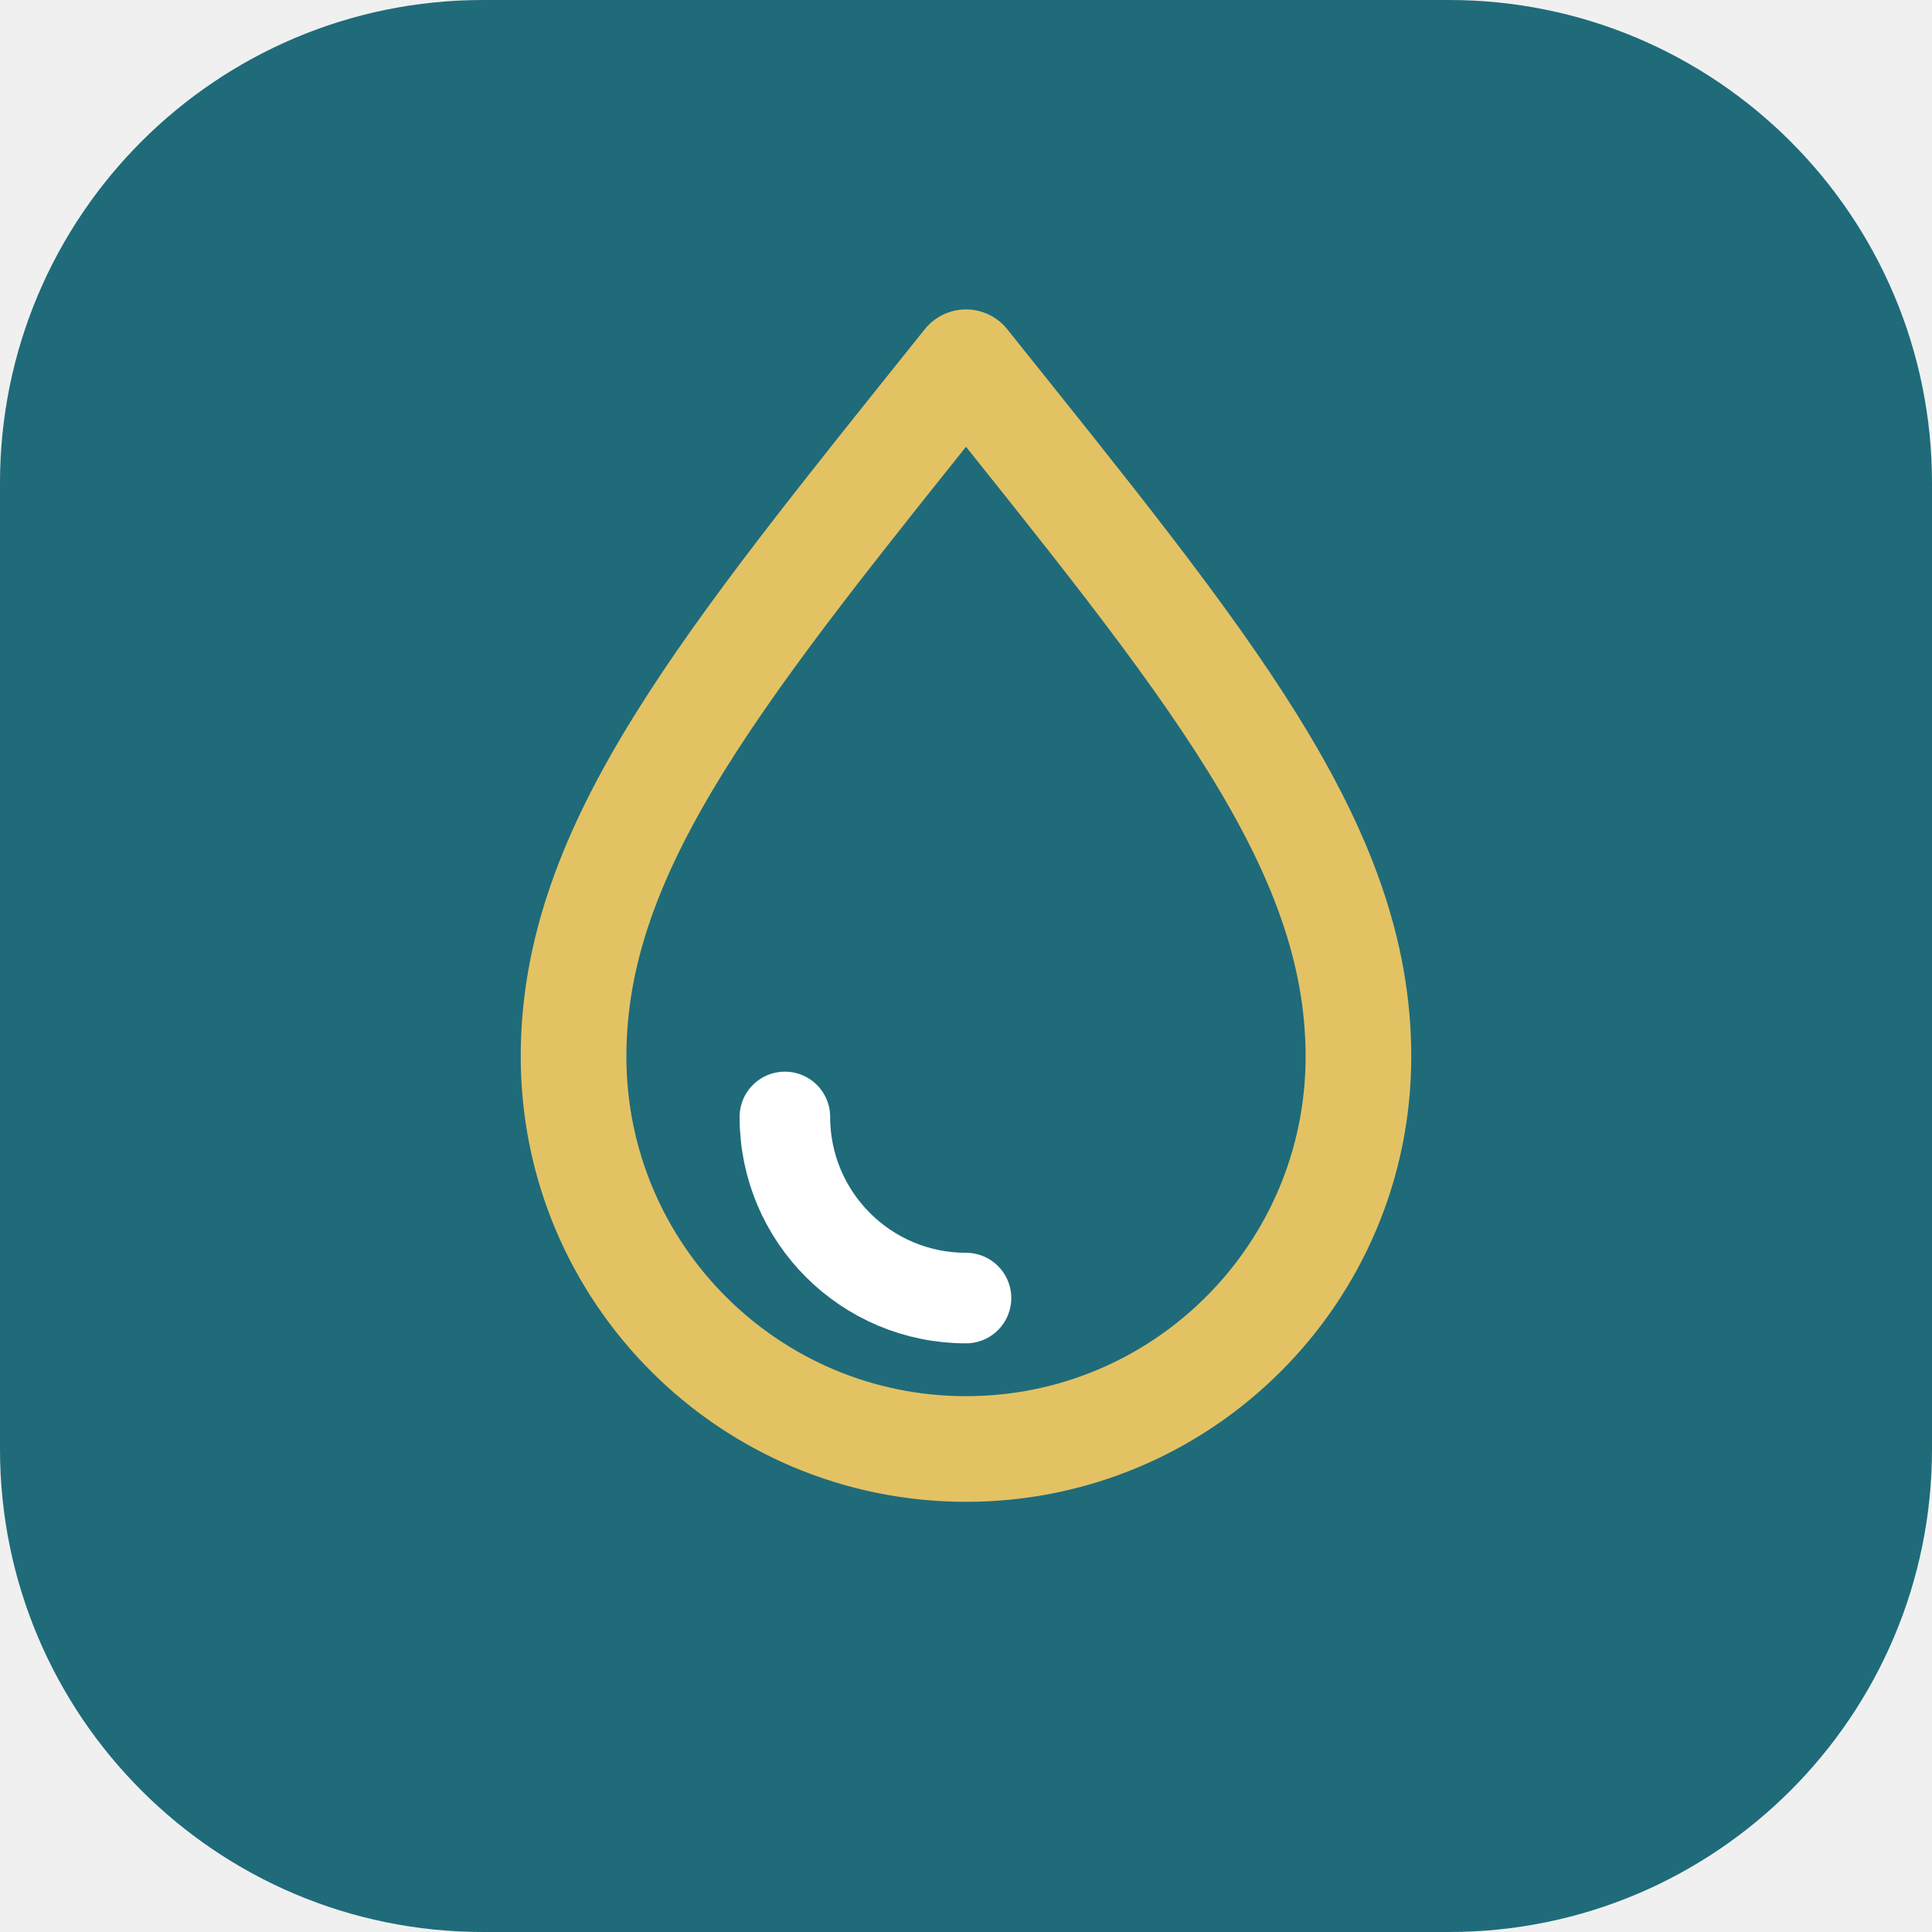
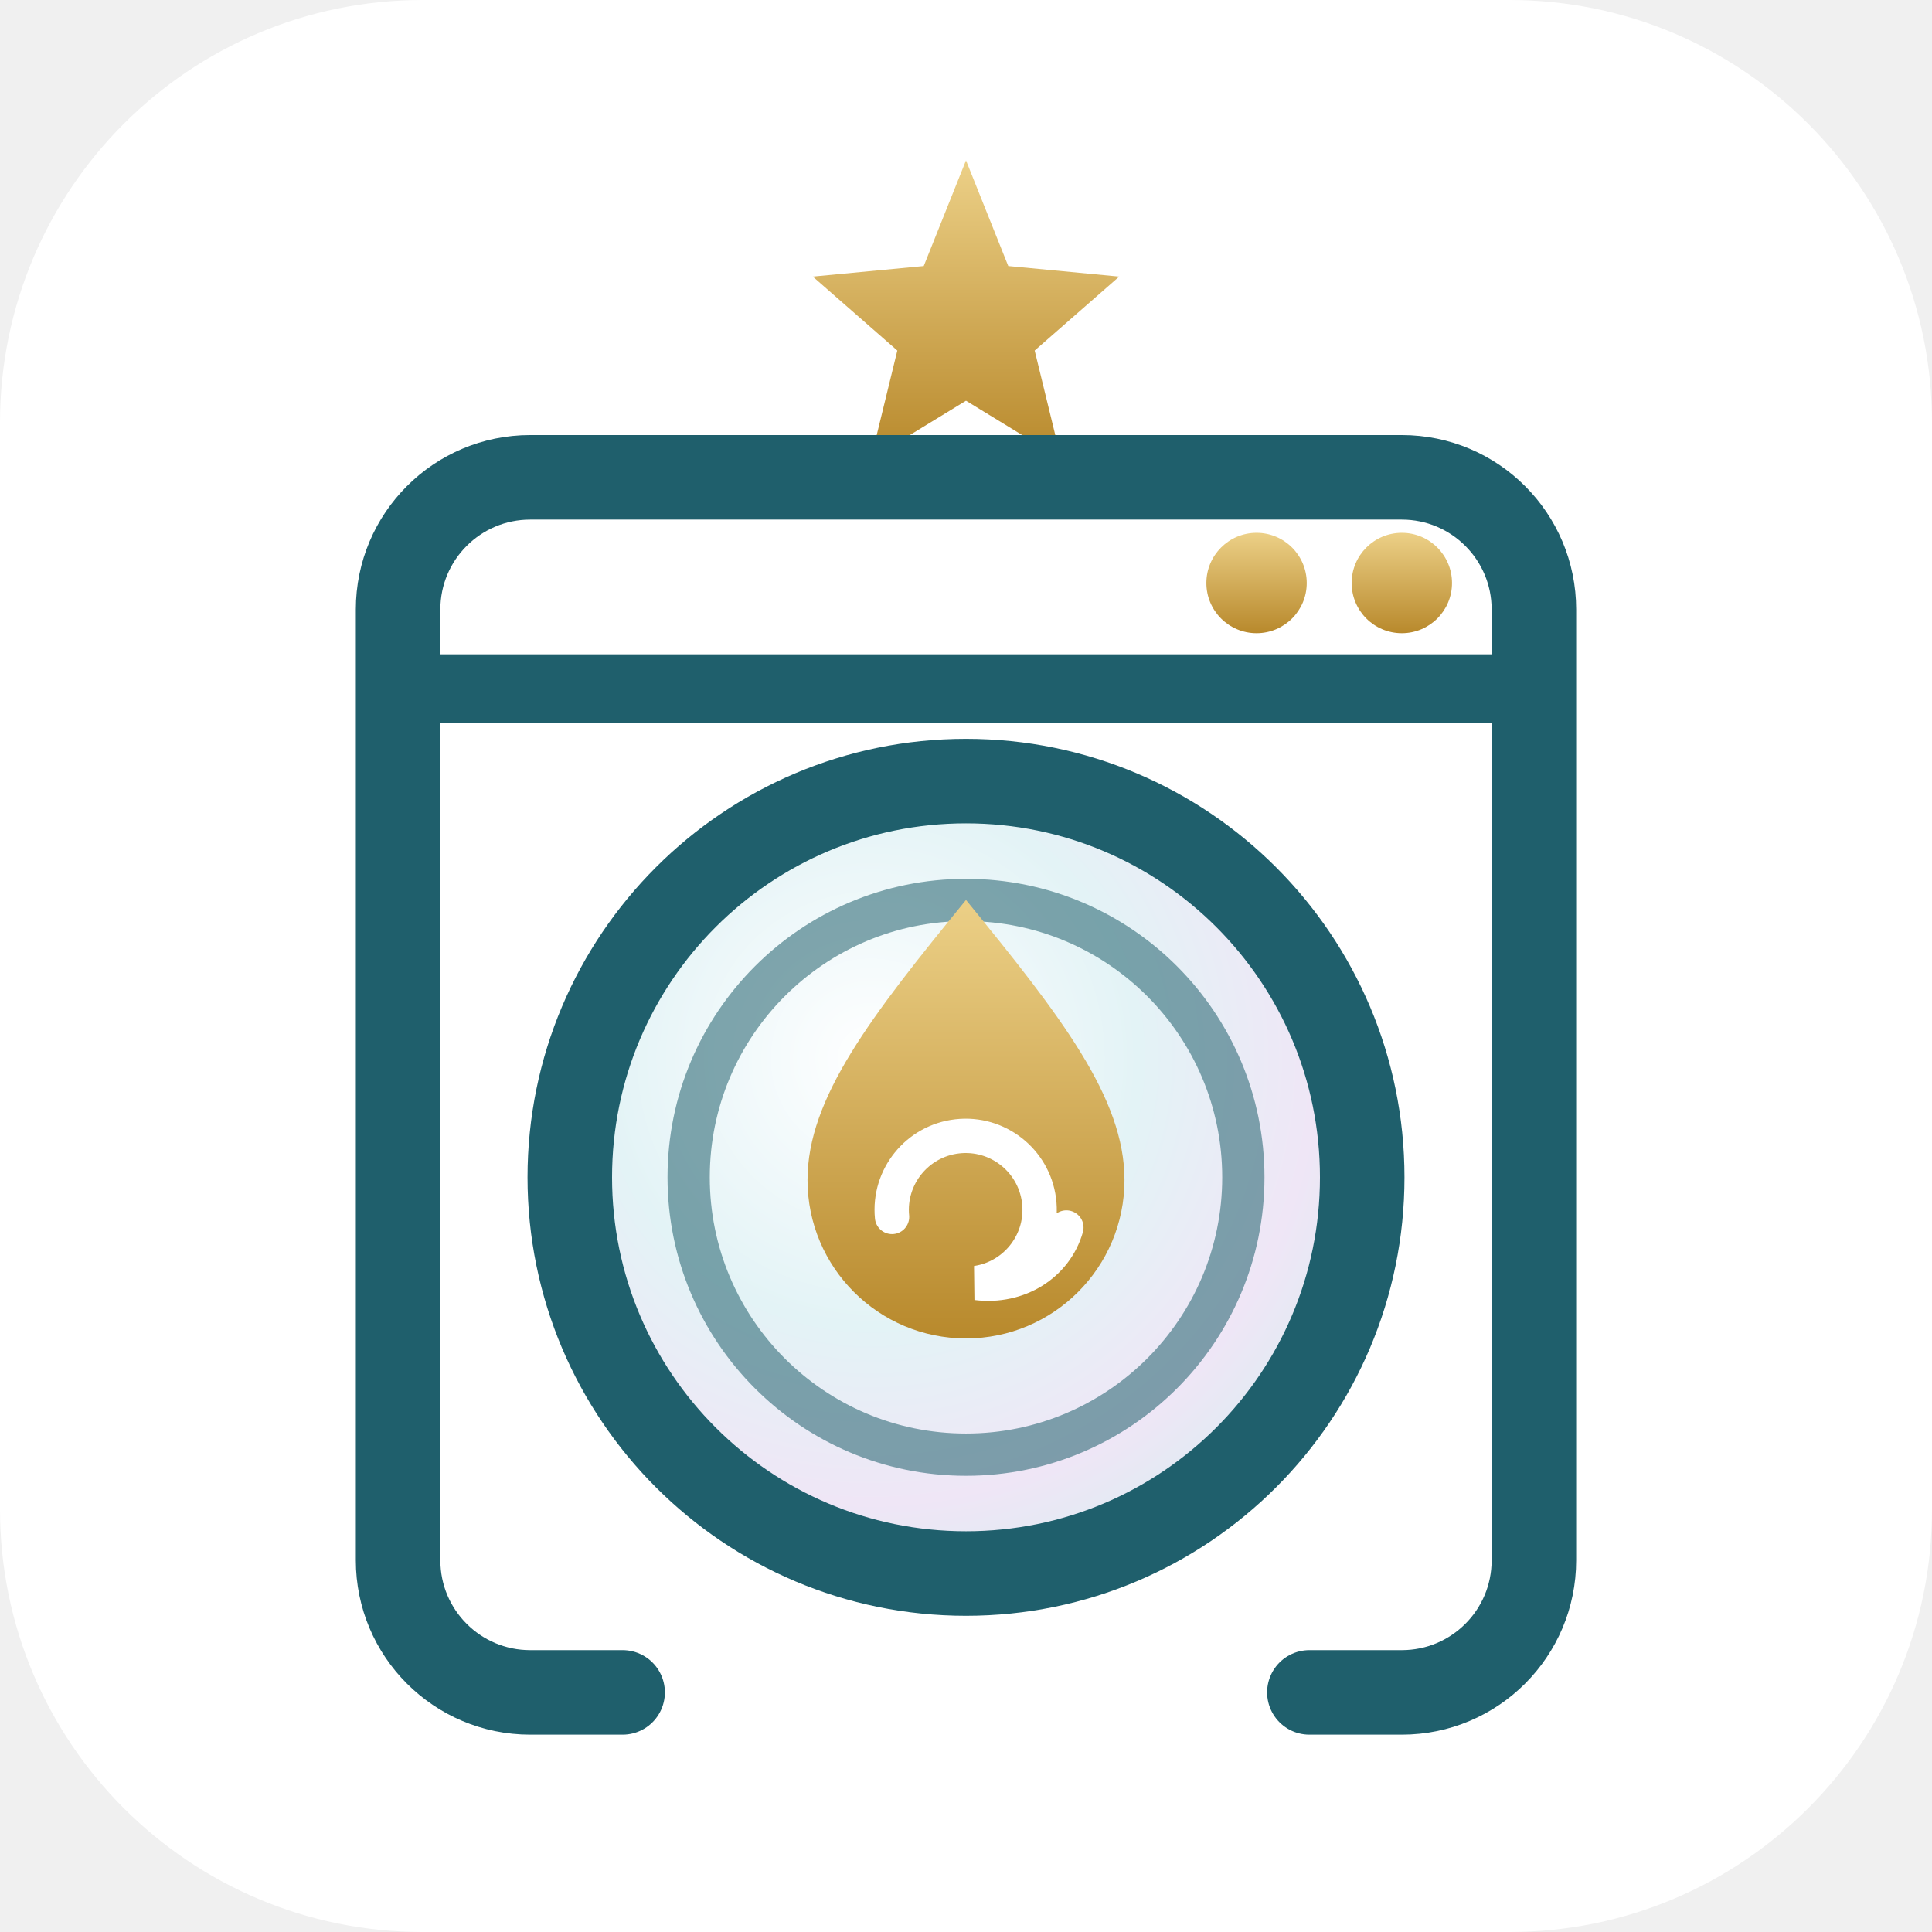
<svg xmlns="http://www.w3.org/2000/svg" viewBox="0 0 64 64">
-   <rect width="64" height="64" rx="16" fill="#1f6b7a" />
-   <path d="M32 12c8 10 13 16 13 23a13 13 0 0 1-26 0c0-7 5-13 13-23z" fill="none" stroke="#e3c264" stroke-width="3.5" stroke-linejoin="round" />
-   <path d="M26 37a6 6 0 0 0 6 6" fill="none" stroke="#fff" stroke-width="3" stroke-linecap="round" />
+   <defs>
+     <linearGradient id="eg-gold" x1="0" y1="0" x2="0" y2="1">
+       <stop offset="0" stop-color="#ecd087" />
+       <stop offset="1" stop-color="#b8892c" />
+     </linearGradient>
+     <radialGradient id="eg-pearl" cx=".38" cy=".35" r=".75">
+       <stop offset="0" stop-color="#ffffff" />
+       <stop offset=".45" stop-color="#e3f3f6" />
+       <stop offset=".75" stop-color="#efe6f6" />
+       <stop offset="1" stop-color="#d7eef0" />
+     </radialGradient>
+   </defs>
+   <rect width="64" height="64" rx="14" fill="#fff" />
+   <g transform="translate(4 4) scale(.875)">
+     <path d="M32 1.5l1.6 4 4.2.4-3.2 2.8 1 4.1L32 10.6l-3.6 2.2 1-4.1-3.2-2.8 4.2-.4z" fill="url(#eg-gold)" />
+     <path d="M19 59.5h-3.5a5 5 0 0 1-5-5v-36a5 5 0 0 1 5-5h33a5 5 0 0 1 5 5v36a5 5 0 0 1-5 5H45" fill="none" stroke="#1f5f6c" stroke-width="3.2" stroke-linecap="round" />
+     <path d="M10.5 21.5h43" stroke="#1f5f6c" stroke-width="2.6" />
+     <circle cx="43" cy="17.5" r="1.9" fill="url(#eg-gold)" />
+     <circle cx="48.5" cy="17.5" r="1.9" fill="url(#eg-gold)" />
+     <circle cx="32" cy="40" r="15" fill="url(#eg-pearl)" stroke="#1f5f6c" stroke-width="3.2" />
+     <circle cx="32" cy="40" r="10.5" fill="none" stroke="#1f5f6c" stroke-width="1.6" opacity=".55" />
+     <path d="M32 29.5c3.6 4.4 6 7.5 6 10.6a6 6 0 0 1-12 0c0-3.1 2.4-6.2 6-10.6z" fill="url(#eg-gold)" />
+     <path d="M29.2 41.5a2.8 2.8 0 1 1 3.2 2.5c1.6.2 3-.7 3.4-2.1" fill="none" stroke="#fff" stroke-width="1.3" stroke-linecap="round" />
+   </g>
</svg>
